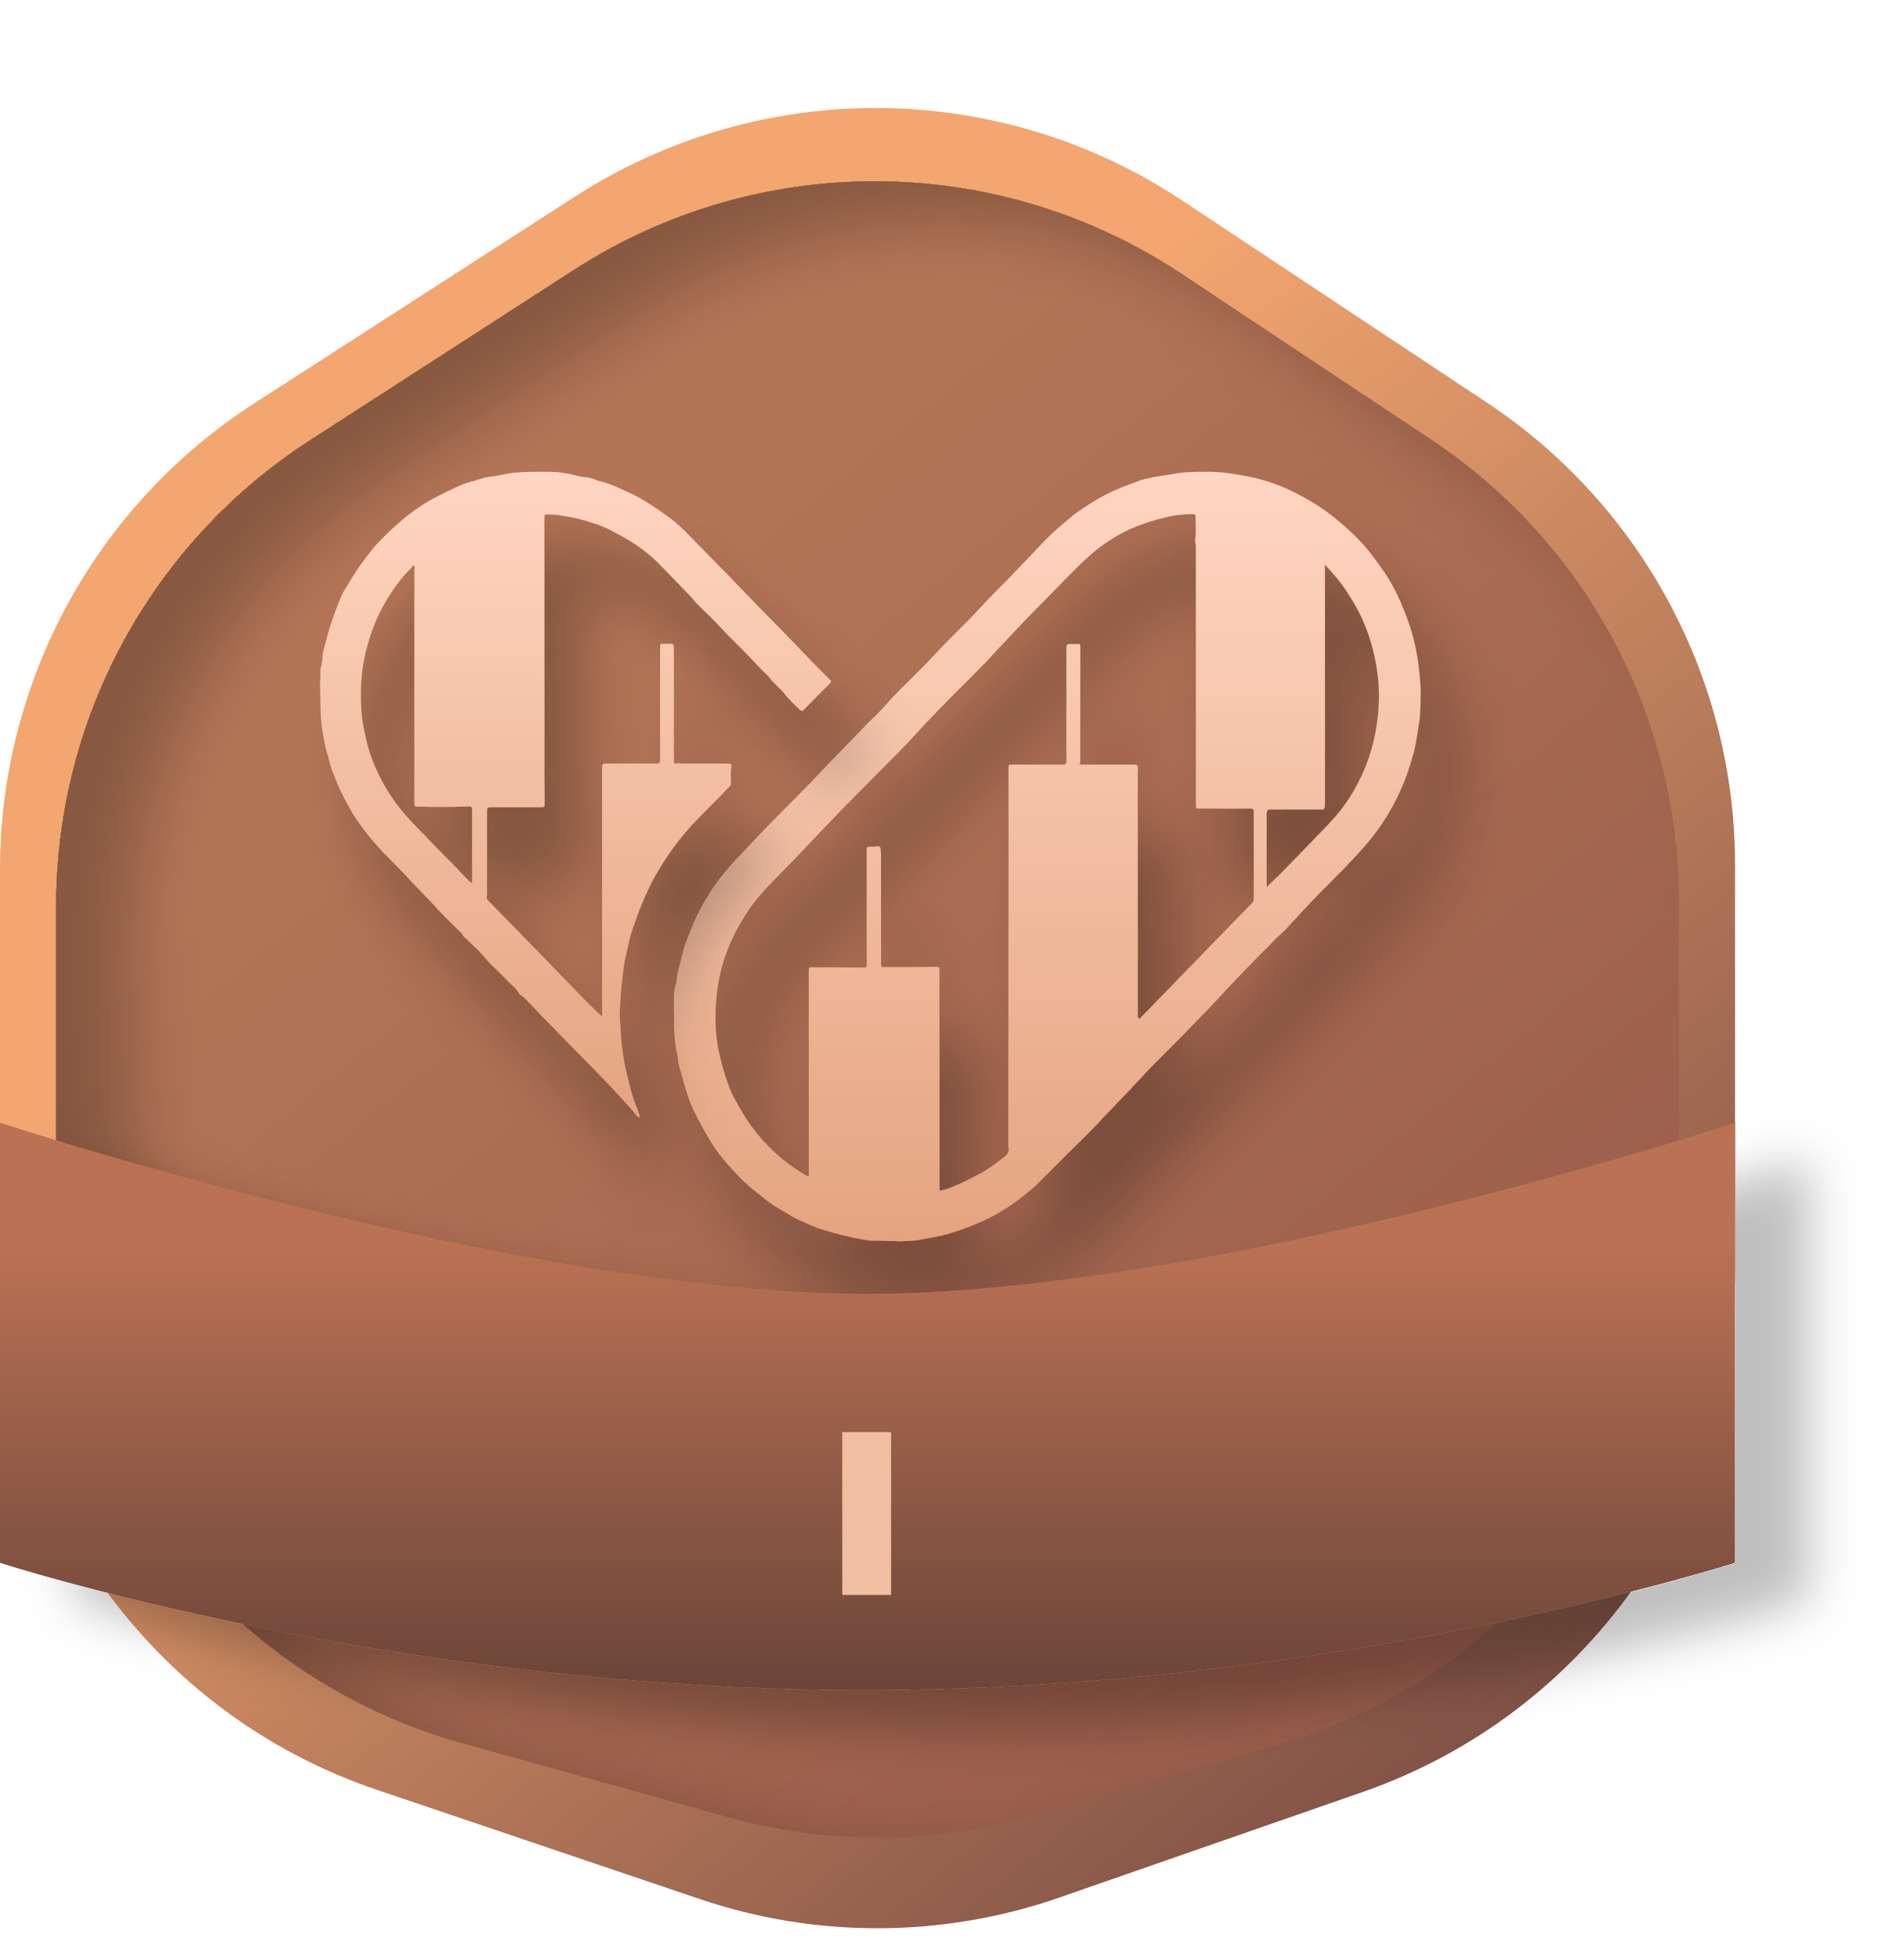
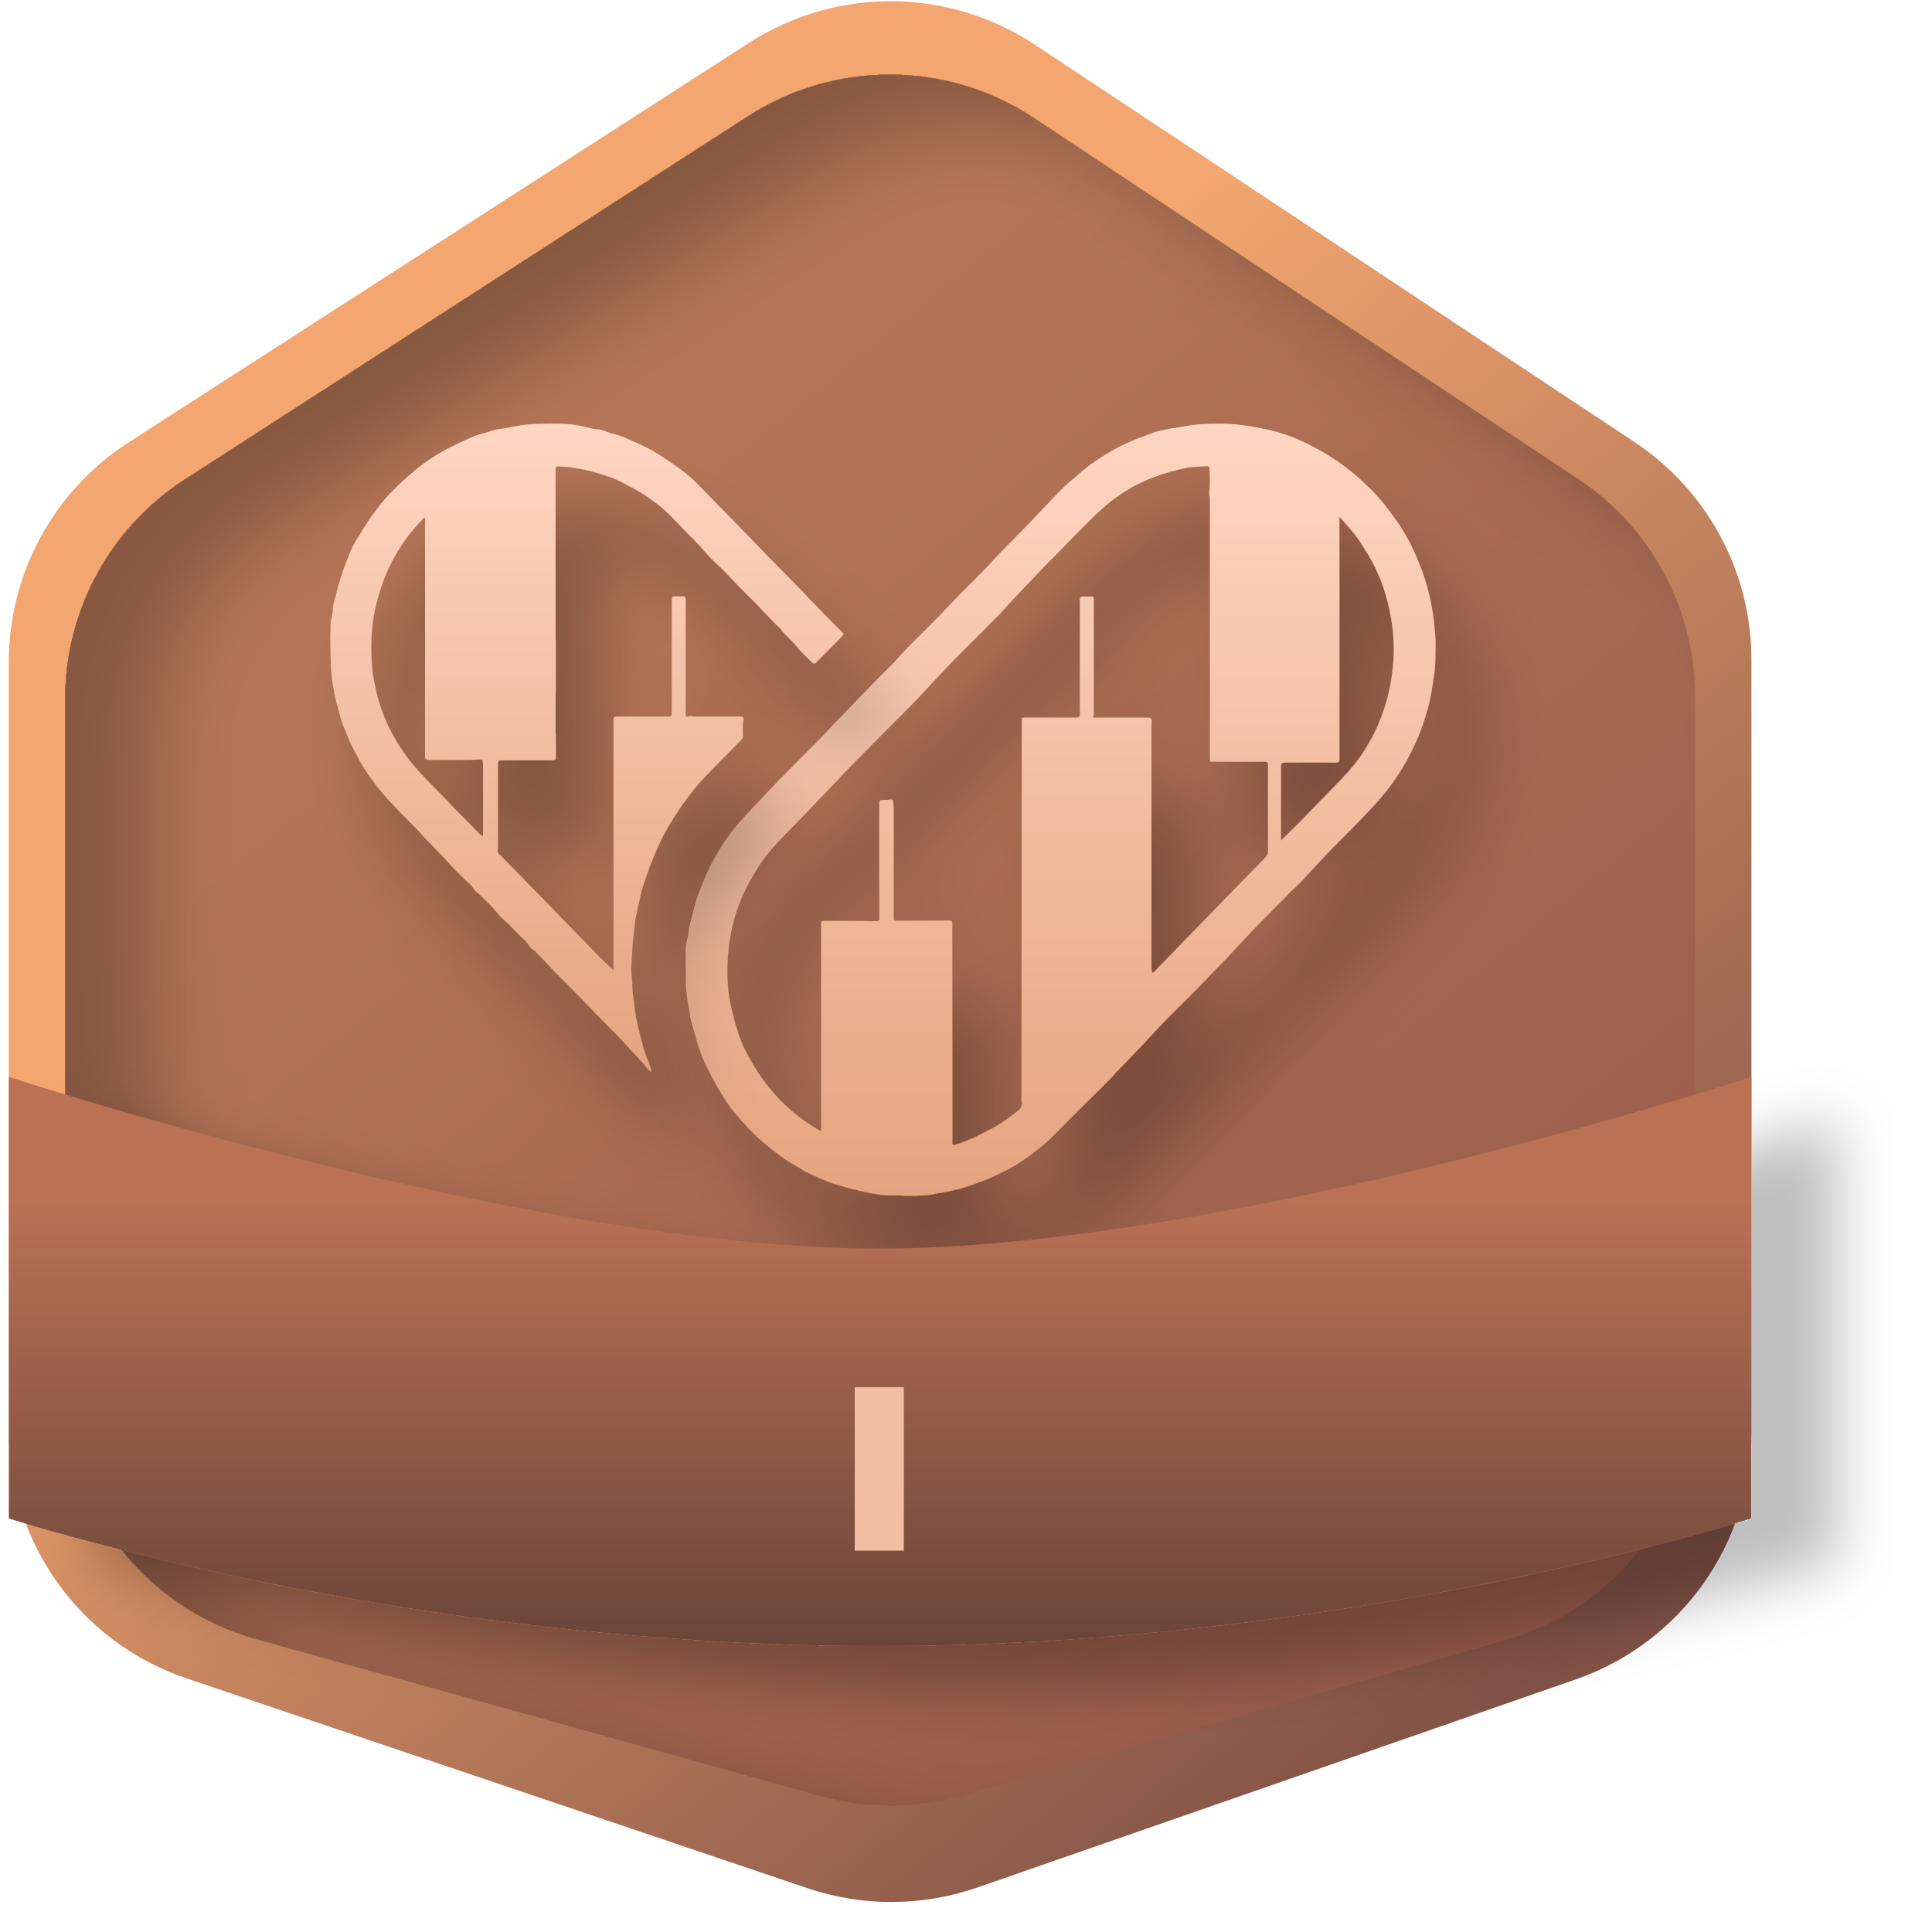
- <svg xmlns="http://www.w3.org/2000/svg" width="51" height="53" viewBox="0 0 51 53" fill="none">
-   <path d="M15.555 5.313L6.874 10.908C2.589 13.669 0 18.418 0 23.516V34.19C0 40.622 4.101 46.338 10.194 48.399L18.924 51.351C22.083 52.42 25.509 52.405 28.66 51.308L36.856 48.456C42.885 46.358 46.925 40.673 46.925 34.289V23.389C46.925 18.361 44.406 13.667 40.216 10.888L31.972 5.421C27.007 2.128 20.563 2.085 15.555 5.313Z" fill="url(#paint0_linear_869_95)" />
-   <g filter="url(#filter0_i_869_95)">
-     <path d="M15.525 7.301L8.384 11.91C4.104 14.673 1.519 19.419 1.519 24.513V32.681C1.519 39.418 6.011 45.329 12.502 47.133L19.702 49.134C22.367 49.874 25.184 49.864 27.843 49.103L34.531 47.191C40.969 45.35 45.407 39.465 45.407 32.769V24.386C45.407 19.361 42.891 14.671 38.706 11.891L31.959 7.409C26.99 4.108 20.537 4.066 15.525 7.301Z" fill="url(#paint1_linear_869_95)" />
+ <svg xmlns="http://www.w3.org/2000/svg" width="45" height="45" viewBox="0 0 45 45" fill="none">
+   <path d="M17.445 0.999L2.996 10.304C1.257 11.424 0.206 13.35 0.206 15.417V33.329C0.206 35.938 1.871 38.256 4.344 39.092L18.812 43.981C20.095 44.414 21.485 44.408 22.764 43.964L36.707 39.115C39.154 38.264 40.794 35.959 40.794 33.37V15.365C40.794 13.326 39.772 11.423 38.071 10.296L24.108 1.043C22.093 -0.293 19.478 -0.31 17.445 0.999Z" fill="url(#paint0_linear_637_3027)" />
+   <g filter="url(#filter0_i_637_3027)">
+     <path d="M17.422 2.711L4.306 11.17C2.569 12.291 1.52 14.216 1.52 16.281V32.318C1.52 35.05 3.343 37.447 5.978 38.179L19.118 41.828C20.2 42.128 21.343 42.124 22.422 41.816L35.066 38.202C37.679 37.456 39.481 35.069 39.481 32.354V16.23C39.481 14.192 38.46 12.29 36.761 11.162L24.093 2.755C22.076 1.416 19.457 1.399 17.422 2.711Z" fill="url(#paint1_linear_637_3027)" />
  </g>
-   <g filter="url(#filter1_d_869_95)">
-     <path d="M18.233 27.487C18.214 27.312 18.233 27.124 18.227 26.929C18.227 26.832 18.246 26.722 18.278 26.618C18.304 26.52 18.304 26.417 18.323 26.326C18.362 26.151 18.413 25.982 18.452 25.807C18.517 25.522 18.639 25.256 18.749 24.983C18.858 24.704 19.013 24.445 19.168 24.186C19.316 23.933 19.496 23.706 19.69 23.479C19.96 23.174 20.25 22.882 20.528 22.583C20.721 22.376 20.921 22.181 21.114 21.98C21.488 21.604 21.868 21.228 22.229 20.838C22.616 20.43 23.009 20.034 23.402 19.626C23.576 19.444 23.77 19.275 23.937 19.081C24.215 18.756 24.53 18.471 24.827 18.166C24.994 17.997 25.162 17.829 25.323 17.654C25.71 17.232 26.135 16.849 26.522 16.421C26.845 16.065 27.199 15.734 27.528 15.383C27.779 15.118 28.03 14.858 28.275 14.599C28.488 14.378 28.72 14.19 28.952 13.995C29.184 13.801 29.436 13.645 29.694 13.489C29.971 13.327 30.274 13.198 30.576 13.087C30.712 13.042 30.841 12.977 30.976 12.951C31.092 12.932 31.202 12.893 31.318 12.88C31.498 12.86 31.672 12.822 31.853 12.796C32.123 12.757 32.401 12.757 32.671 12.757C33.02 12.757 33.361 12.809 33.696 12.873C34.07 12.945 34.431 13.049 34.773 13.204C35.108 13.353 35.437 13.535 35.746 13.742C36.1 13.989 36.429 14.268 36.732 14.579C37.003 14.852 37.222 15.163 37.441 15.474C37.718 15.883 37.918 16.337 38.086 16.804C38.228 17.206 38.318 17.615 38.369 18.036C38.395 18.276 38.427 18.516 38.421 18.763C38.415 19.016 38.421 19.269 38.382 19.522C38.337 19.814 38.298 20.112 38.221 20.398C38.124 20.748 38.008 21.091 37.854 21.416C37.59 22 37.241 22.518 36.81 22.992C36.513 23.323 36.197 23.641 35.888 23.952C35.572 24.263 35.269 24.588 34.972 24.912C34.844 25.055 34.715 25.197 34.566 25.321C34.483 25.398 34.405 25.489 34.328 25.567C34.27 25.625 34.212 25.677 34.154 25.736C33.832 26.073 33.503 26.397 33.187 26.741C33.013 26.929 32.839 27.117 32.665 27.299C32.368 27.604 32.072 27.909 31.769 28.213C31.466 28.518 31.157 28.817 30.867 29.134C30.467 29.569 30.048 29.991 29.642 30.425C29.384 30.698 29.107 30.957 28.843 31.223C28.578 31.489 28.314 31.755 28.05 32.021C27.902 32.17 27.727 32.293 27.566 32.423C27.341 32.598 27.102 32.754 26.851 32.884C26.458 33.085 26.045 33.247 25.62 33.37C25.362 33.441 25.091 33.48 24.827 33.532C24.756 33.545 24.679 33.545 24.608 33.552C24.26 33.578 23.912 33.545 23.564 33.545C23.46 33.545 23.357 33.513 23.254 33.5C23.132 33.48 23.009 33.448 22.887 33.422C22.674 33.377 22.468 33.312 22.262 33.253C22.017 33.182 21.785 33.065 21.552 32.961C21.398 32.89 21.262 32.786 21.114 32.709C20.992 32.644 20.882 32.566 20.773 32.488C20.624 32.371 20.476 32.254 20.334 32.138C20.134 31.969 19.948 31.781 19.773 31.586C19.664 31.457 19.548 31.333 19.445 31.197C19.264 30.957 19.116 30.698 18.974 30.438C18.839 30.185 18.703 29.932 18.613 29.66C18.517 29.387 18.452 29.109 18.368 28.836C18.336 28.726 18.336 28.603 18.31 28.486C18.239 28.155 18.22 27.831 18.233 27.487ZM21.862 31.82C21.881 31.787 21.875 31.762 21.875 31.735C21.875 31.437 21.875 31.139 21.875 30.847C21.875 29.31 21.875 27.779 21.875 26.242C21.875 26.19 21.881 26.157 21.946 26.157C22.416 26.157 22.887 26.157 23.357 26.164C23.422 26.164 23.448 26.151 23.441 26.079C23.441 25.476 23.441 24.866 23.441 24.263C23.441 23.842 23.441 23.427 23.441 23.005C23.441 22.901 23.441 22.901 23.551 22.895C23.609 22.895 23.673 22.901 23.731 22.882C23.763 22.875 23.808 22.895 23.815 22.947C23.815 23.011 23.828 23.07 23.828 23.128C23.828 24.108 23.828 25.087 23.828 26.073C23.828 26.138 23.847 26.157 23.912 26.151C24.382 26.151 24.853 26.151 25.323 26.144C25.388 26.144 25.407 26.157 25.407 26.222C25.407 27.98 25.407 29.738 25.407 31.489C25.407 31.703 25.407 31.924 25.407 32.138C25.407 32.19 25.42 32.209 25.478 32.19C25.555 32.164 25.633 32.151 25.704 32.118C25.839 32.06 25.981 32.008 26.116 31.937C26.271 31.852 26.432 31.781 26.587 31.69C26.774 31.58 26.941 31.457 27.115 31.32C27.218 31.243 27.315 31.165 27.27 31.009C27.27 31.003 27.27 30.996 27.27 30.983C27.27 28.395 27.276 25.801 27.276 23.212C27.276 22.402 27.276 21.591 27.276 20.78C27.276 20.676 27.276 20.676 27.38 20.676C27.831 20.676 28.288 20.676 28.739 20.676C28.817 20.676 28.843 20.65 28.843 20.573C28.836 20.041 28.843 19.502 28.843 18.971C28.843 18.484 28.843 17.997 28.843 17.511C28.843 17.433 28.868 17.414 28.939 17.414C29.01 17.42 29.081 17.42 29.146 17.414C29.204 17.407 29.216 17.433 29.216 17.485C29.216 18.497 29.216 19.509 29.216 20.527C29.216 20.56 29.223 20.592 29.21 20.618C29.184 20.676 29.216 20.676 29.255 20.676C29.371 20.676 29.494 20.676 29.61 20.676C29.971 20.676 30.332 20.676 30.686 20.676C30.751 20.676 30.776 20.696 30.776 20.761C30.77 20.845 30.77 20.936 30.77 21.02C30.77 23.161 30.77 25.295 30.77 27.435C30.77 27.461 30.77 27.48 30.776 27.506C30.796 27.558 30.809 27.565 30.847 27.526C30.925 27.442 31.002 27.364 31.079 27.286C31.492 26.858 31.911 26.43 32.323 26.002C32.833 25.476 33.342 24.951 33.857 24.425C33.896 24.387 33.909 24.341 33.909 24.289C33.909 23.511 33.909 22.726 33.909 21.948C33.909 21.883 33.89 21.863 33.825 21.863C33.374 21.87 32.923 21.863 32.472 21.863C32.349 21.863 32.343 21.889 32.343 21.74C32.343 19.418 32.343 17.089 32.343 14.767C32.343 14.709 32.317 14.657 32.323 14.599C32.356 14.411 32.336 14.216 32.336 14.028C32.336 13.898 32.33 13.898 32.207 13.905C32.188 13.905 32.162 13.905 32.143 13.905C32.008 13.918 31.872 13.918 31.737 13.944C31.44 14.002 31.144 14.08 30.854 14.19C30.518 14.313 30.203 14.476 29.913 14.677C29.552 14.923 29.236 15.234 28.926 15.546C28.662 15.812 28.411 16.078 28.146 16.343C28.037 16.454 27.927 16.558 27.824 16.668C27.502 17.005 27.18 17.349 26.857 17.693C26.78 17.777 26.703 17.874 26.619 17.952C26.445 18.121 26.284 18.296 26.11 18.465C25.639 18.932 25.169 19.405 24.724 19.898C24.46 20.19 24.182 20.462 23.905 20.741C23.441 21.215 22.964 21.682 22.506 22.162C22.042 22.648 21.585 23.135 21.114 23.615C20.779 23.958 20.437 24.296 20.18 24.711C19.993 25.003 19.825 25.308 19.696 25.632C19.529 26.053 19.425 26.488 19.38 26.936C19.329 27.435 19.335 27.934 19.438 28.427C19.509 28.765 19.606 29.096 19.728 29.42C19.793 29.595 19.89 29.757 19.98 29.919C20.437 30.737 21.056 31.366 21.862 31.82ZM35.836 15.267C35.83 15.306 35.83 15.325 35.83 15.345C35.83 16.382 35.83 17.414 35.83 18.452C35.83 19.561 35.83 20.67 35.83 21.785C35.83 21.857 35.817 21.889 35.733 21.889C35.269 21.883 34.811 21.889 34.347 21.889C34.276 21.889 34.257 21.915 34.257 21.98C34.257 22.616 34.257 23.258 34.257 23.894C34.257 23.926 34.257 23.958 34.257 23.991C34.425 23.829 34.586 23.673 34.747 23.511C35.011 23.238 35.276 22.966 35.54 22.694C35.862 22.363 36.191 22.038 36.449 21.649C36.958 20.884 37.228 20.034 37.286 19.12C37.319 18.594 37.261 18.075 37.132 17.563C36.996 17.025 36.777 16.525 36.468 16.065C36.294 15.773 36.075 15.533 35.836 15.267Z" fill="url(#paint2_linear_869_95)" />
+   <g filter="url(#filter1_d_637_3027)">
+     <path d="M15.976 22.6C15.959 22.449 15.976 22.286 15.97 22.118C15.97 22.034 15.987 21.939 16.015 21.849C16.037 21.765 16.037 21.675 16.054 21.597C16.087 21.445 16.132 21.3 16.166 21.148C16.221 20.902 16.327 20.672 16.422 20.436C16.517 20.195 16.651 19.971 16.784 19.747C16.913 19.528 17.069 19.332 17.236 19.136C17.47 18.872 17.721 18.62 17.961 18.362C18.128 18.183 18.301 18.015 18.468 17.841C18.791 17.516 19.12 17.191 19.433 16.854C19.767 16.501 20.107 16.159 20.447 15.806C20.598 15.649 20.765 15.503 20.91 15.335C21.15 15.055 21.423 14.808 21.679 14.545C21.824 14.399 21.969 14.253 22.109 14.102C22.443 13.737 22.811 13.407 23.146 13.037C23.424 12.728 23.731 12.443 24.015 12.14C24.233 11.91 24.45 11.686 24.662 11.461C24.846 11.271 25.047 11.108 25.247 10.94C25.448 10.772 25.666 10.637 25.889 10.503C26.128 10.363 26.39 10.251 26.652 10.155C26.77 10.116 26.881 10.06 26.998 10.038C27.099 10.021 27.193 9.987 27.294 9.976C27.45 9.959 27.6 9.925 27.756 9.903C27.991 9.869 28.23 9.869 28.464 9.869C28.765 9.869 29.061 9.914 29.351 9.97C29.674 10.032 29.986 10.122 30.282 10.256C30.572 10.385 30.856 10.542 31.124 10.722C31.43 10.934 31.715 11.175 31.977 11.445C32.211 11.68 32.401 11.949 32.59 12.218C32.83 12.571 33.003 12.964 33.148 13.367C33.27 13.715 33.348 14.068 33.393 14.432C33.415 14.64 33.443 14.847 33.438 15.06C33.432 15.279 33.438 15.498 33.404 15.716C33.365 15.969 33.332 16.226 33.265 16.473C33.181 16.776 33.081 17.073 32.947 17.353C32.718 17.858 32.417 18.306 32.044 18.715C31.787 19.001 31.514 19.276 31.247 19.545C30.973 19.814 30.711 20.094 30.455 20.375C30.343 20.498 30.232 20.621 30.104 20.728C30.031 20.795 29.964 20.874 29.897 20.941C29.847 20.991 29.797 21.036 29.747 21.087C29.468 21.378 29.184 21.658 28.91 21.956C28.76 22.118 28.609 22.281 28.459 22.438C28.202 22.701 27.946 22.965 27.684 23.228C27.422 23.491 27.154 23.749 26.903 24.024C26.558 24.4 26.195 24.764 25.844 25.14C25.621 25.375 25.381 25.599 25.153 25.829C24.924 26.059 24.696 26.289 24.467 26.519C24.339 26.648 24.188 26.754 24.049 26.866C23.854 27.018 23.647 27.152 23.43 27.264C23.09 27.438 22.733 27.578 22.365 27.685C22.142 27.746 21.908 27.78 21.679 27.825C21.618 27.836 21.551 27.836 21.49 27.842C21.189 27.864 20.888 27.836 20.587 27.836C20.497 27.836 20.408 27.808 20.319 27.797C20.213 27.78 20.107 27.752 20.001 27.73C19.817 27.69 19.639 27.634 19.46 27.584C19.249 27.522 19.048 27.421 18.847 27.331C18.713 27.27 18.596 27.18 18.468 27.113C18.362 27.057 18.267 26.989 18.173 26.922C18.044 26.821 17.916 26.721 17.793 26.62C17.621 26.474 17.459 26.311 17.308 26.143C17.214 26.031 17.113 25.924 17.024 25.807C16.868 25.599 16.74 25.375 16.617 25.151C16.5 24.932 16.383 24.714 16.305 24.478C16.221 24.243 16.166 24.002 16.093 23.766C16.065 23.671 16.065 23.564 16.043 23.463C15.982 23.178 15.965 22.897 15.976 22.6ZM19.115 26.345C19.131 26.317 19.126 26.294 19.126 26.272C19.126 26.014 19.126 25.756 19.126 25.504C19.126 24.175 19.126 22.852 19.126 21.524C19.126 21.479 19.131 21.451 19.187 21.451C19.594 21.451 20.001 21.451 20.408 21.457C20.464 21.457 20.486 21.445 20.481 21.384C20.481 20.862 20.481 20.335 20.481 19.814C20.481 19.45 20.481 19.091 20.481 18.727C20.481 18.637 20.481 18.637 20.576 18.631C20.626 18.631 20.681 18.637 20.732 18.62C20.759 18.614 20.799 18.631 20.804 18.676C20.804 18.732 20.815 18.783 20.815 18.833C20.815 19.68 20.815 20.526 20.815 21.378C20.815 21.434 20.832 21.451 20.888 21.445C21.295 21.445 21.702 21.445 22.109 21.44C22.164 21.44 22.181 21.451 22.181 21.507C22.181 23.026 22.181 24.545 22.181 26.059C22.181 26.244 22.181 26.435 22.181 26.62C22.181 26.664 22.192 26.681 22.242 26.664C22.309 26.642 22.376 26.631 22.438 26.603C22.555 26.552 22.677 26.508 22.794 26.446C22.928 26.373 23.068 26.311 23.201 26.233C23.363 26.137 23.508 26.031 23.659 25.913C23.748 25.846 23.831 25.779 23.792 25.644C23.792 25.639 23.792 25.633 23.792 25.622C23.792 23.385 23.798 21.143 23.798 18.906C23.798 18.205 23.798 17.505 23.798 16.804C23.798 16.714 23.798 16.714 23.887 16.714C24.277 16.714 24.673 16.714 25.064 16.714C25.131 16.714 25.153 16.692 25.153 16.624C25.147 16.165 25.153 15.699 25.153 15.24C25.153 14.819 25.153 14.399 25.153 13.978C25.153 13.911 25.175 13.894 25.236 13.894C25.298 13.9 25.359 13.9 25.415 13.894C25.465 13.889 25.476 13.911 25.476 13.956C25.476 14.831 25.476 15.705 25.476 16.585C25.476 16.613 25.482 16.641 25.471 16.664C25.448 16.714 25.476 16.714 25.51 16.714C25.61 16.714 25.716 16.714 25.816 16.714C26.128 16.714 26.441 16.714 26.747 16.714C26.803 16.714 26.825 16.731 26.825 16.787C26.82 16.86 26.82 16.938 26.82 17.011C26.82 18.861 26.82 20.705 26.82 22.555C26.82 22.578 26.82 22.595 26.825 22.617C26.842 22.662 26.853 22.668 26.887 22.634C26.954 22.561 27.02 22.494 27.087 22.426C27.444 22.056 27.807 21.686 28.163 21.317C28.604 20.862 29.044 20.408 29.49 19.954C29.524 19.921 29.535 19.881 29.535 19.837C29.535 19.164 29.535 18.485 29.535 17.813C29.535 17.757 29.518 17.74 29.462 17.74C29.072 17.746 28.682 17.74 28.292 17.74C28.186 17.74 28.18 17.762 28.18 17.633C28.18 15.627 28.18 13.614 28.18 11.607C28.18 11.557 28.158 11.512 28.163 11.461C28.191 11.299 28.174 11.131 28.174 10.968C28.174 10.856 28.169 10.856 28.063 10.862C28.046 10.862 28.024 10.862 28.007 10.862C27.89 10.873 27.773 10.873 27.656 10.895C27.4 10.946 27.143 11.013 26.892 11.108C26.602 11.215 26.329 11.355 26.078 11.529C25.766 11.742 25.493 12.011 25.225 12.28C24.997 12.51 24.779 12.74 24.551 12.969C24.456 13.065 24.361 13.154 24.272 13.25C23.993 13.541 23.714 13.838 23.436 14.135C23.369 14.208 23.302 14.292 23.229 14.36C23.079 14.505 22.939 14.657 22.789 14.803C22.382 15.206 21.975 15.615 21.59 16.041C21.362 16.294 21.122 16.529 20.882 16.77C20.481 17.179 20.068 17.583 19.672 17.998C19.271 18.418 18.875 18.839 18.468 19.253C18.178 19.551 17.883 19.842 17.66 20.201C17.498 20.453 17.353 20.717 17.241 20.997C17.096 21.361 17.007 21.737 16.968 22.124C16.924 22.555 16.929 22.987 17.018 23.413C17.08 23.704 17.163 23.99 17.269 24.271C17.325 24.422 17.409 24.562 17.487 24.702C17.883 25.409 18.418 25.953 19.115 26.345ZM31.202 12.039C31.196 12.072 31.196 12.089 31.196 12.106C31.196 13.003 31.196 13.894 31.196 14.791C31.196 15.75 31.196 16.709 31.196 17.673C31.196 17.734 31.185 17.762 31.113 17.762C30.711 17.757 30.315 17.762 29.914 17.762C29.853 17.762 29.836 17.785 29.836 17.841C29.836 18.39 29.836 18.945 29.836 19.495C29.836 19.523 29.836 19.551 29.836 19.579C29.981 19.439 30.12 19.304 30.26 19.164C30.488 18.928 30.717 18.693 30.945 18.457C31.224 18.172 31.509 17.891 31.732 17.555C32.172 16.893 32.406 16.159 32.456 15.369C32.484 14.915 32.434 14.466 32.322 14.023C32.205 13.558 32.016 13.126 31.748 12.728C31.598 12.476 31.408 12.269 31.202 12.039Z" fill="url(#paint2_linear_637_3027)" />
  </g>
-   <g filter="url(#filter2_d_869_95)">
-     <path d="M17.306 30.221C17.235 30.195 17.196 30.143 17.164 30.098C17.049 29.944 16.907 29.808 16.779 29.667C16.625 29.493 16.464 29.319 16.297 29.151C15.976 28.823 15.654 28.494 15.333 28.166C15.146 27.973 14.96 27.786 14.774 27.599C14.62 27.444 14.478 27.277 14.324 27.129C14.253 27.058 14.189 26.974 14.099 26.916C14.022 26.871 13.996 26.774 13.926 26.71C13.72 26.523 13.54 26.317 13.334 26.13C13.174 25.982 13.045 25.795 12.885 25.647C12.782 25.557 12.692 25.447 12.583 25.363C12.531 25.331 12.512 25.261 12.467 25.215C12.255 25.009 12.043 24.809 11.844 24.59C11.574 24.288 11.278 24.011 11.008 23.708C10.809 23.489 10.591 23.283 10.385 23.07C10.083 22.755 9.807 22.413 9.569 22.046C9.453 21.866 9.363 21.672 9.26 21.485C9.164 21.311 9.106 21.125 9.029 20.951C8.926 20.732 8.894 20.5 8.823 20.274C8.778 20.12 8.759 19.959 8.727 19.804C8.65 19.372 8.669 18.941 8.656 18.503C8.656 18.387 8.669 18.271 8.663 18.155C8.663 18.065 8.701 17.968 8.714 17.872C8.727 17.814 8.721 17.749 8.727 17.691C8.74 17.595 8.772 17.504 8.798 17.408C8.875 17.079 8.978 16.764 9.1 16.448C9.17 16.261 9.241 16.068 9.35 15.9C9.492 15.681 9.62 15.449 9.774 15.243C9.929 15.031 10.083 14.818 10.269 14.631C10.43 14.464 10.597 14.303 10.777 14.148C11.066 13.89 11.381 13.665 11.722 13.478C11.927 13.369 12.139 13.265 12.351 13.169C12.505 13.098 12.66 13.04 12.827 13.001C12.955 12.969 13.071 12.911 13.206 12.898C13.412 12.879 13.604 12.828 13.803 12.795C14.093 12.757 14.382 12.757 14.671 12.757C14.787 12.757 14.902 12.757 15.012 12.763C15.127 12.77 15.243 12.789 15.359 12.808C15.519 12.834 15.68 12.898 15.847 12.905C15.995 12.911 16.117 12.989 16.252 13.021C16.509 13.079 16.74 13.201 16.978 13.304C17.267 13.433 17.531 13.594 17.788 13.774C17.974 13.903 18.167 14.032 18.34 14.187C18.462 14.296 18.578 14.412 18.687 14.528C19.047 14.895 19.407 15.262 19.767 15.63C20.159 16.036 20.551 16.448 20.949 16.847C21.438 17.337 21.907 17.852 22.401 18.335C22.421 18.355 22.44 18.374 22.459 18.393C22.485 18.419 22.479 18.445 22.453 18.471C22.273 18.651 22.099 18.825 21.92 19.005C21.862 19.07 21.791 19.128 21.74 19.192C21.695 19.244 21.663 19.218 21.63 19.192C21.489 19.05 21.335 18.915 21.213 18.754C21.084 18.593 20.917 18.477 20.802 18.31C20.75 18.239 20.673 18.187 20.615 18.123C20.371 17.872 20.133 17.607 19.883 17.369C19.658 17.15 19.446 16.912 19.221 16.686C19.066 16.532 18.899 16.39 18.758 16.222C18.565 15.991 18.347 15.791 18.141 15.572C17.916 15.333 17.691 15.095 17.428 14.895C17.274 14.779 17.113 14.663 16.939 14.567C16.798 14.483 16.65 14.412 16.509 14.335C16.374 14.264 16.233 14.206 16.085 14.161C15.963 14.122 15.834 14.077 15.706 14.045C15.506 13.993 15.307 13.961 15.108 13.929C15.005 13.91 14.902 13.916 14.8 13.91C14.735 13.903 14.722 13.929 14.722 13.987C14.722 14.187 14.722 14.386 14.722 14.58C14.722 15.204 14.722 15.829 14.722 16.454C14.722 17.955 14.729 19.463 14.722 20.964C14.722 21.221 14.735 21.479 14.729 21.743C14.729 21.795 14.722 21.827 14.652 21.827C14.189 21.827 13.726 21.827 13.264 21.827C13.187 21.827 13.167 21.853 13.167 21.949C13.167 22.639 13.167 23.321 13.167 24.011C13.167 24.095 13.174 24.178 13.161 24.262C13.155 24.294 13.167 24.314 13.187 24.339C13.624 24.784 14.06 25.228 14.498 25.679C14.973 26.169 15.449 26.658 15.924 27.148C16.04 27.264 16.162 27.373 16.284 27.489C16.284 27.296 16.284 27.096 16.284 26.897C16.284 24.842 16.284 22.793 16.284 20.738C16.284 20.667 16.31 20.648 16.374 20.648C16.837 20.648 17.299 20.648 17.762 20.648C17.839 20.648 17.852 20.622 17.852 20.551C17.852 19.54 17.852 18.535 17.852 17.524C17.852 17.408 17.852 17.408 17.968 17.408C18.019 17.408 18.077 17.414 18.128 17.408C18.199 17.401 18.225 17.427 18.225 17.504C18.225 17.872 18.225 18.239 18.225 18.606C18.225 19.263 18.225 19.914 18.225 20.571C18.225 20.642 18.25 20.667 18.315 20.642C18.36 20.622 18.404 20.648 18.443 20.648C18.861 20.648 19.272 20.648 19.69 20.648C19.76 20.648 19.799 20.667 19.78 20.745C19.754 20.893 19.767 21.041 19.767 21.183C19.767 21.221 19.754 21.247 19.728 21.273C19.581 21.415 19.452 21.563 19.304 21.704C19.143 21.866 18.983 22.027 18.822 22.194C18.642 22.375 18.482 22.568 18.327 22.767C18.218 22.909 18.115 23.051 18.019 23.199C17.852 23.45 17.691 23.708 17.563 23.985C17.441 24.243 17.325 24.507 17.229 24.777C17.145 25.016 17.055 25.248 17.004 25.492C16.959 25.711 16.901 25.924 16.869 26.143C16.849 26.291 16.837 26.439 16.817 26.587C16.792 26.787 16.785 26.98 16.772 27.18C16.759 27.367 16.753 27.554 16.779 27.741C16.792 27.831 16.785 27.927 16.792 28.018C16.811 28.198 16.83 28.378 16.856 28.552C16.901 28.874 16.984 29.19 17.068 29.499C17.113 29.667 17.164 29.828 17.235 29.982C17.254 30.06 17.293 30.131 17.306 30.221ZM12.762 23.875C12.762 23.863 12.769 23.856 12.769 23.85C12.769 23.218 12.769 22.587 12.769 21.956C12.769 21.795 12.769 21.801 12.615 21.808C12.171 21.827 11.734 21.814 11.291 21.814C11.233 21.814 11.207 21.795 11.207 21.73C11.207 19.624 11.207 17.511 11.207 15.404C11.207 15.366 11.227 15.308 11.194 15.295C11.162 15.282 11.143 15.34 11.117 15.366C10.828 15.643 10.603 15.971 10.404 16.313C10.134 16.783 9.961 17.285 9.851 17.814C9.749 18.31 9.742 18.812 9.781 19.314C9.8 19.559 9.858 19.798 9.909 20.036C10.038 20.571 10.269 21.067 10.571 21.524C10.822 21.911 11.137 22.239 11.464 22.568C11.644 22.755 11.824 22.941 12.004 23.128C12.223 23.347 12.441 23.566 12.653 23.792C12.685 23.824 12.717 23.856 12.762 23.875Z" fill="url(#paint3_linear_869_95)" />
+   <g filter="url(#filter2_d_637_3027)">
+     <path d="M15.175 24.963C15.114 24.941 15.08 24.896 15.052 24.857C14.952 24.724 14.83 24.607 14.719 24.484C14.585 24.334 14.447 24.183 14.302 24.039C14.024 23.755 13.746 23.471 13.468 23.187C13.307 23.02 13.146 22.858 12.985 22.697C12.851 22.563 12.729 22.419 12.596 22.291C12.535 22.229 12.479 22.157 12.401 22.107C12.335 22.068 12.312 21.984 12.251 21.929C12.073 21.767 11.918 21.589 11.74 21.427C11.601 21.299 11.49 21.138 11.351 21.01C11.262 20.932 11.184 20.837 11.089 20.765C11.045 20.737 11.028 20.676 10.989 20.637C10.806 20.459 10.623 20.286 10.45 20.097C10.217 19.835 9.961 19.596 9.728 19.334C9.555 19.145 9.366 18.967 9.189 18.783C8.927 18.51 8.688 18.215 8.483 17.898C8.383 17.742 8.305 17.575 8.216 17.413C8.132 17.263 8.082 17.102 8.016 16.951C7.927 16.762 7.899 16.561 7.838 16.367C7.799 16.233 7.782 16.094 7.755 15.96C7.688 15.587 7.704 15.214 7.693 14.836C7.693 14.735 7.704 14.635 7.699 14.535C7.699 14.457 7.732 14.373 7.743 14.29C7.755 14.24 7.749 14.184 7.755 14.134C7.766 14.051 7.793 13.973 7.816 13.889C7.882 13.605 7.971 13.332 8.077 13.06C8.138 12.898 8.199 12.731 8.294 12.586C8.416 12.397 8.527 12.197 8.66 12.018C8.794 11.835 8.927 11.651 9.088 11.489C9.227 11.345 9.372 11.206 9.528 11.072C9.778 10.849 10.05 10.654 10.345 10.493C10.523 10.398 10.706 10.309 10.889 10.226C11.023 10.165 11.156 10.114 11.301 10.081C11.412 10.053 11.512 10.003 11.629 9.992C11.806 9.975 11.973 9.931 12.146 9.903C12.396 9.869 12.646 9.869 12.896 9.869C12.996 9.869 13.096 9.869 13.19 9.875C13.29 9.881 13.39 9.897 13.491 9.914C13.63 9.936 13.768 9.992 13.913 9.997C14.041 10.003 14.146 10.07 14.263 10.098C14.486 10.148 14.686 10.254 14.891 10.343C15.141 10.454 15.369 10.593 15.592 10.749C15.753 10.86 15.919 10.972 16.07 11.105C16.175 11.2 16.275 11.3 16.37 11.4C16.681 11.718 16.992 12.035 17.303 12.352C17.642 12.703 17.982 13.06 18.326 13.405C18.749 13.828 19.154 14.273 19.582 14.691C19.599 14.707 19.616 14.724 19.632 14.741C19.655 14.763 19.649 14.786 19.627 14.808C19.471 14.964 19.321 15.114 19.166 15.27C19.116 15.325 19.054 15.376 19.01 15.431C18.971 15.476 18.943 15.454 18.915 15.431C18.793 15.309 18.66 15.192 18.554 15.053C18.443 14.914 18.298 14.813 18.198 14.669C18.154 14.607 18.087 14.563 18.037 14.507C17.826 14.29 17.62 14.062 17.404 13.856C17.209 13.666 17.026 13.46 16.831 13.266C16.698 13.132 16.553 13.009 16.431 12.865C16.264 12.664 16.075 12.492 15.897 12.302C15.703 12.096 15.508 11.89 15.28 11.718C15.147 11.618 15.008 11.517 14.858 11.434C14.736 11.361 14.608 11.3 14.486 11.233C14.369 11.172 14.246 11.122 14.119 11.083C14.013 11.05 13.902 11.011 13.791 10.983C13.618 10.938 13.446 10.911 13.274 10.883C13.185 10.866 13.096 10.871 13.007 10.866C12.951 10.86 12.94 10.883 12.94 10.933C12.94 11.105 12.94 11.278 12.94 11.445C12.94 11.985 12.94 12.525 12.94 13.065C12.94 14.362 12.946 15.665 12.94 16.962C12.94 17.185 12.951 17.408 12.946 17.636C12.946 17.681 12.94 17.708 12.879 17.708C12.479 17.708 12.079 17.708 11.679 17.708C11.612 17.708 11.595 17.731 11.595 17.814C11.595 18.41 11.595 19 11.595 19.596C11.595 19.668 11.601 19.741 11.59 19.813C11.584 19.841 11.595 19.858 11.612 19.88C11.99 20.264 12.368 20.648 12.746 21.038C13.157 21.461 13.568 21.884 13.98 22.307C14.08 22.407 14.185 22.502 14.291 22.602C14.291 22.435 14.291 22.263 14.291 22.09C14.291 20.314 14.291 18.544 14.291 16.767C14.291 16.706 14.313 16.69 14.369 16.69C14.769 16.69 15.169 16.69 15.569 16.69C15.636 16.69 15.647 16.667 15.647 16.606C15.647 15.732 15.647 14.863 15.647 13.989C15.647 13.889 15.647 13.889 15.747 13.889C15.792 13.889 15.842 13.895 15.886 13.889C15.947 13.884 15.97 13.906 15.97 13.973C15.97 14.29 15.97 14.607 15.97 14.925C15.97 15.493 15.97 16.055 15.97 16.623C15.97 16.684 15.992 16.706 16.047 16.684C16.086 16.667 16.125 16.69 16.159 16.69C16.52 16.69 16.875 16.69 17.237 16.69C17.298 16.69 17.331 16.706 17.315 16.773C17.292 16.901 17.303 17.029 17.303 17.152C17.303 17.185 17.292 17.207 17.27 17.23C17.142 17.352 17.031 17.48 16.903 17.603C16.764 17.742 16.625 17.881 16.486 18.026C16.331 18.182 16.192 18.349 16.058 18.521C15.964 18.644 15.875 18.766 15.792 18.894C15.647 19.111 15.508 19.334 15.397 19.573C15.291 19.796 15.191 20.024 15.108 20.258C15.036 20.464 14.958 20.665 14.914 20.876C14.875 21.066 14.825 21.249 14.797 21.439C14.78 21.567 14.769 21.695 14.752 21.823C14.73 21.995 14.725 22.162 14.713 22.335C14.702 22.497 14.697 22.658 14.719 22.819C14.73 22.897 14.725 22.981 14.73 23.059C14.747 23.215 14.763 23.371 14.786 23.521C14.825 23.799 14.897 24.072 14.969 24.339C15.008 24.484 15.052 24.623 15.114 24.757C15.13 24.824 15.164 24.885 15.175 24.963ZM11.245 19.479C11.245 19.468 11.251 19.462 11.251 19.457C11.251 18.911 11.251 18.365 11.251 17.82C11.251 17.681 11.251 17.686 11.117 17.692C10.734 17.708 10.356 17.697 9.972 17.697C9.922 17.697 9.9 17.681 9.9 17.625C9.9 15.804 9.9 13.978 9.9 12.158C9.9 12.124 9.917 12.074 9.889 12.063C9.861 12.052 9.844 12.102 9.822 12.124C9.572 12.364 9.377 12.648 9.205 12.943C8.972 13.349 8.822 13.783 8.727 14.24C8.638 14.669 8.633 15.103 8.666 15.537C8.683 15.749 8.733 15.955 8.777 16.161C8.888 16.623 9.088 17.052 9.35 17.447C9.566 17.781 9.839 18.065 10.122 18.349C10.278 18.51 10.434 18.672 10.589 18.833C10.778 19.022 10.967 19.212 11.151 19.407C11.178 19.434 11.206 19.462 11.245 19.479Z" fill="url(#paint3_linear_637_3027)" />
  </g>
-   <g filter="url(#filter3_d_869_95)">
-     <path d="M0 42.26C0 42.26 10.562 45.697 23.382 45.697C36.202 45.697 46.925 42.26 46.925 42.26V30.359C46.925 30.359 32.837 34.999 23.382 34.987C13.989 34.975 0 30.359 0 30.359V42.26Z" fill="url(#paint4_linear_869_95)" />
+   <g filter="url(#filter3_d_637_3027)">
+     <path d="M0.206 35.367C0.206 35.367 9.342 38.338 20.43 38.338C31.519 38.338 40.794 35.367 40.794 35.367V25.082C40.794 25.082 28.608 29.092 20.43 29.082C12.306 29.071 0.206 25.082 0.206 25.082V35.367Z" fill="url(#paint4_linear_637_3027)" />
  </g>
-   <rect x="22.779" y="38.725" width="1.321" height="4.404" fill="#F2BEA2" />
+   <path d="M19.909 32.312H21.052V36.119H19.909V32.312Z" fill="#F2BEA2" />
  <defs>
-     <filter id="filter0_i_869_95" x="1.519" y="4.904" width="45.888" height="45.778" filterUnits="userSpaceOnUse" color-interpolation-filters="sRGB">
+     <filter id="filter0_i_637_3027" x="1.52" y="1.739" width="39.961" height="41.312" filterUnits="userSpaceOnUse" color-interpolation-filters="sRGB">
      <feFlood flood-opacity="0" result="BackgroundImageFix" />
      <feBlend mode="normal" in="SourceGraphic" in2="BackgroundImageFix" result="shape" />
      <feColorMatrix in="SourceAlpha" type="matrix" values="0 0 0 0 0 0 0 0 0 0 0 0 0 0 0 0 0 0 127 0" result="hardAlpha" />
      <feOffset dx="2" dy="1" />
      <feGaussianBlur stdDeviation="1" />
      <feComposite in2="hardAlpha" operator="arithmetic" k2="-1" k3="1" />
      <feColorMatrix type="matrix" values="0 0 0 0 0 0 0 0 0 0 0 0 0 0 0 0 0 0 0.25 0" />
-       <feBlend mode="normal" in2="shape" result="effect1_innerShadow_869_95" />
+       <feBlend mode="normal" in2="shape" result="effect1_innerShadow_637_3027" />
    </filter>
-     <filter id="filter1_d_869_95" x="17.624" y="12.757" width="23.398" height="24.405" filterUnits="userSpaceOnUse" color-interpolation-filters="sRGB">
+     <filter id="filter1_d_637_3027" x="15.368" y="9.869" width="20.67" height="21.581" filterUnits="userSpaceOnUse" color-interpolation-filters="sRGB">
      <feFlood flood-opacity="0" result="BackgroundImageFix" />
      <feColorMatrix in="SourceAlpha" type="matrix" values="0 0 0 0 0 0 0 0 0 0 0 0 0 0 0 0 0 0 127 0" result="hardAlpha" />
      <feOffset dx="1" dy="2" />
      <feGaussianBlur stdDeviation="0.8" />
      <feComposite in2="hardAlpha" operator="out" />
      <feColorMatrix type="matrix" values="0 0 0 0 0 0 0 0 0 0 0 0 0 0 0 0 0 0 0.25 0" />
-       <feBlend mode="normal" in2="BackgroundImageFix" result="effect1_dropShadow_869_95" />
-       <feBlend mode="normal" in="SourceGraphic" in2="effect1_dropShadow_869_95" result="shape" />
+       <feBlend mode="normal" in2="BackgroundImageFix" result="effect1_dropShadow_637_3027" />
+       <feBlend mode="normal" in="SourceGraphic" in2="effect1_dropShadow_637_3027" result="shape" />
    </filter>
-     <filter id="filter2_d_869_95" x="8.056" y="12.757" width="17.019" height="21.064" filterUnits="userSpaceOnUse" color-interpolation-filters="sRGB">
+     <filter id="filter2_d_637_3027" x="7.093" y="9.869" width="15.153" height="18.694" filterUnits="userSpaceOnUse" color-interpolation-filters="sRGB">
      <feFlood flood-opacity="0" result="BackgroundImageFix" />
      <feColorMatrix in="SourceAlpha" type="matrix" values="0 0 0 0 0 0 0 0 0 0 0 0 0 0 0 0 0 0 127 0" result="hardAlpha" />
      <feOffset dx="1" dy="2" />
      <feGaussianBlur stdDeviation="0.8" />
      <feComposite in2="hardAlpha" operator="out" />
      <feColorMatrix type="matrix" values="0 0 0 0 0 0 0 0 0 0 0 0 0 0 0 0 0 0 0.25 0" />
-       <feBlend mode="normal" in2="BackgroundImageFix" result="effect1_dropShadow_869_95" />
-       <feBlend mode="normal" in="SourceGraphic" in2="effect1_dropShadow_869_95" result="shape" />
+       <feBlend mode="normal" in2="BackgroundImageFix" result="effect1_dropShadow_637_3027" />
+       <feBlend mode="normal" in="SourceGraphic" in2="effect1_dropShadow_637_3027" result="shape" />
    </filter>
-     <filter id="filter3_d_869_95" x="0" y="30.059" width="50.225" height="17.938" filterUnits="userSpaceOnUse" color-interpolation-filters="sRGB">
+     <filter id="filter3_d_637_3027" x="0.206" y="24.782" width="43.888" height="15.856" filterUnits="userSpaceOnUse" color-interpolation-filters="sRGB">
      <feFlood flood-opacity="0" result="BackgroundImageFix" />
      <feColorMatrix in="SourceAlpha" type="matrix" values="0 0 0 0 0 0 0 0 0 0 0 0 0 0 0 0 0 0 127 0" result="hardAlpha" />
      <feOffset dx="2" dy="1" />
      <feGaussianBlur stdDeviation="0.65" />
      <feComposite in2="hardAlpha" operator="out" />
      <feColorMatrix type="matrix" values="0 0 0 0 0 0 0 0 0 0 0 0 0 0 0 0 0 0 0.25 0" />
-       <feBlend mode="normal" in2="BackgroundImageFix" result="effect1_dropShadow_869_95" />
-       <feBlend mode="normal" in="SourceGraphic" in2="effect1_dropShadow_869_95" result="shape" />
+       <feBlend mode="normal" in2="BackgroundImageFix" result="effect1_dropShadow_637_3027" />
+       <feBlend mode="normal" in="SourceGraphic" in2="effect1_dropShadow_637_3027" result="shape" />
    </filter>
-     <linearGradient id="paint0_linear_869_95" x1="11.832" y1="9.567" x2="42.859" y2="47.583" gradientUnits="userSpaceOnUse">
+     <linearGradient id="paint0_linear_637_3027" x1="10.44" y1="7.113" x2="37.251" y2="39.989" gradientUnits="userSpaceOnUse">
      <stop offset="0.208" stop-color="#F3A66F" />
      <stop offset="0.961" stop-color="#815246" />
    </linearGradient>
-     <linearGradient id="paint1_linear_869_95" x1="12.585" y1="10.936" x2="41.657" y2="46.502" gradientUnits="userSpaceOnUse">
+     <linearGradient id="paint1_linear_637_3027" x1="11.091" y1="8.296" x2="36.213" y2="39.053" gradientUnits="userSpaceOnUse">
      <stop offset="0.126" stop-color="#B47556" />
      <stop offset="0.89" stop-color="#9A5D4B" />
    </linearGradient>
-     <linearGradient id="paint2_linear_869_95" x1="28.323" y1="12.757" x2="28.323" y2="33.562" gradientUnits="userSpaceOnUse">
+     <linearGradient id="paint2_linear_637_3027" x1="24.703" y1="9.869" x2="24.703" y2="27.85" gradientUnits="userSpaceOnUse">
      <stop stop-color="#FFD6C2" />
      <stop offset="1" stop-color="#E5A480" />
    </linearGradient>
-     <linearGradient id="paint3_linear_869_95" x1="15.566" y1="12.757" x2="15.566" y2="30.221" gradientUnits="userSpaceOnUse">
+     <linearGradient id="paint3_linear_637_3027" x1="13.67" y1="9.869" x2="13.67" y2="24.963" gradientUnits="userSpaceOnUse">
      <stop stop-color="#FFD6C2" />
      <stop offset="1" stop-color="#E5A480" />
    </linearGradient>
-     <linearGradient id="paint4_linear_869_95" x1="29.446" y1="33.7" x2="29.446" y2="45.697" gradientUnits="userSpaceOnUse">
+     <linearGradient id="paint4_linear_637_3027" x1="25.675" y1="27.97" x2="25.675" y2="38.338" gradientUnits="userSpaceOnUse">
      <stop stop-color="#BA7154" />
      <stop offset="1" stop-color="#6B4539" />
    </linearGradient>
  </defs>
</svg>
